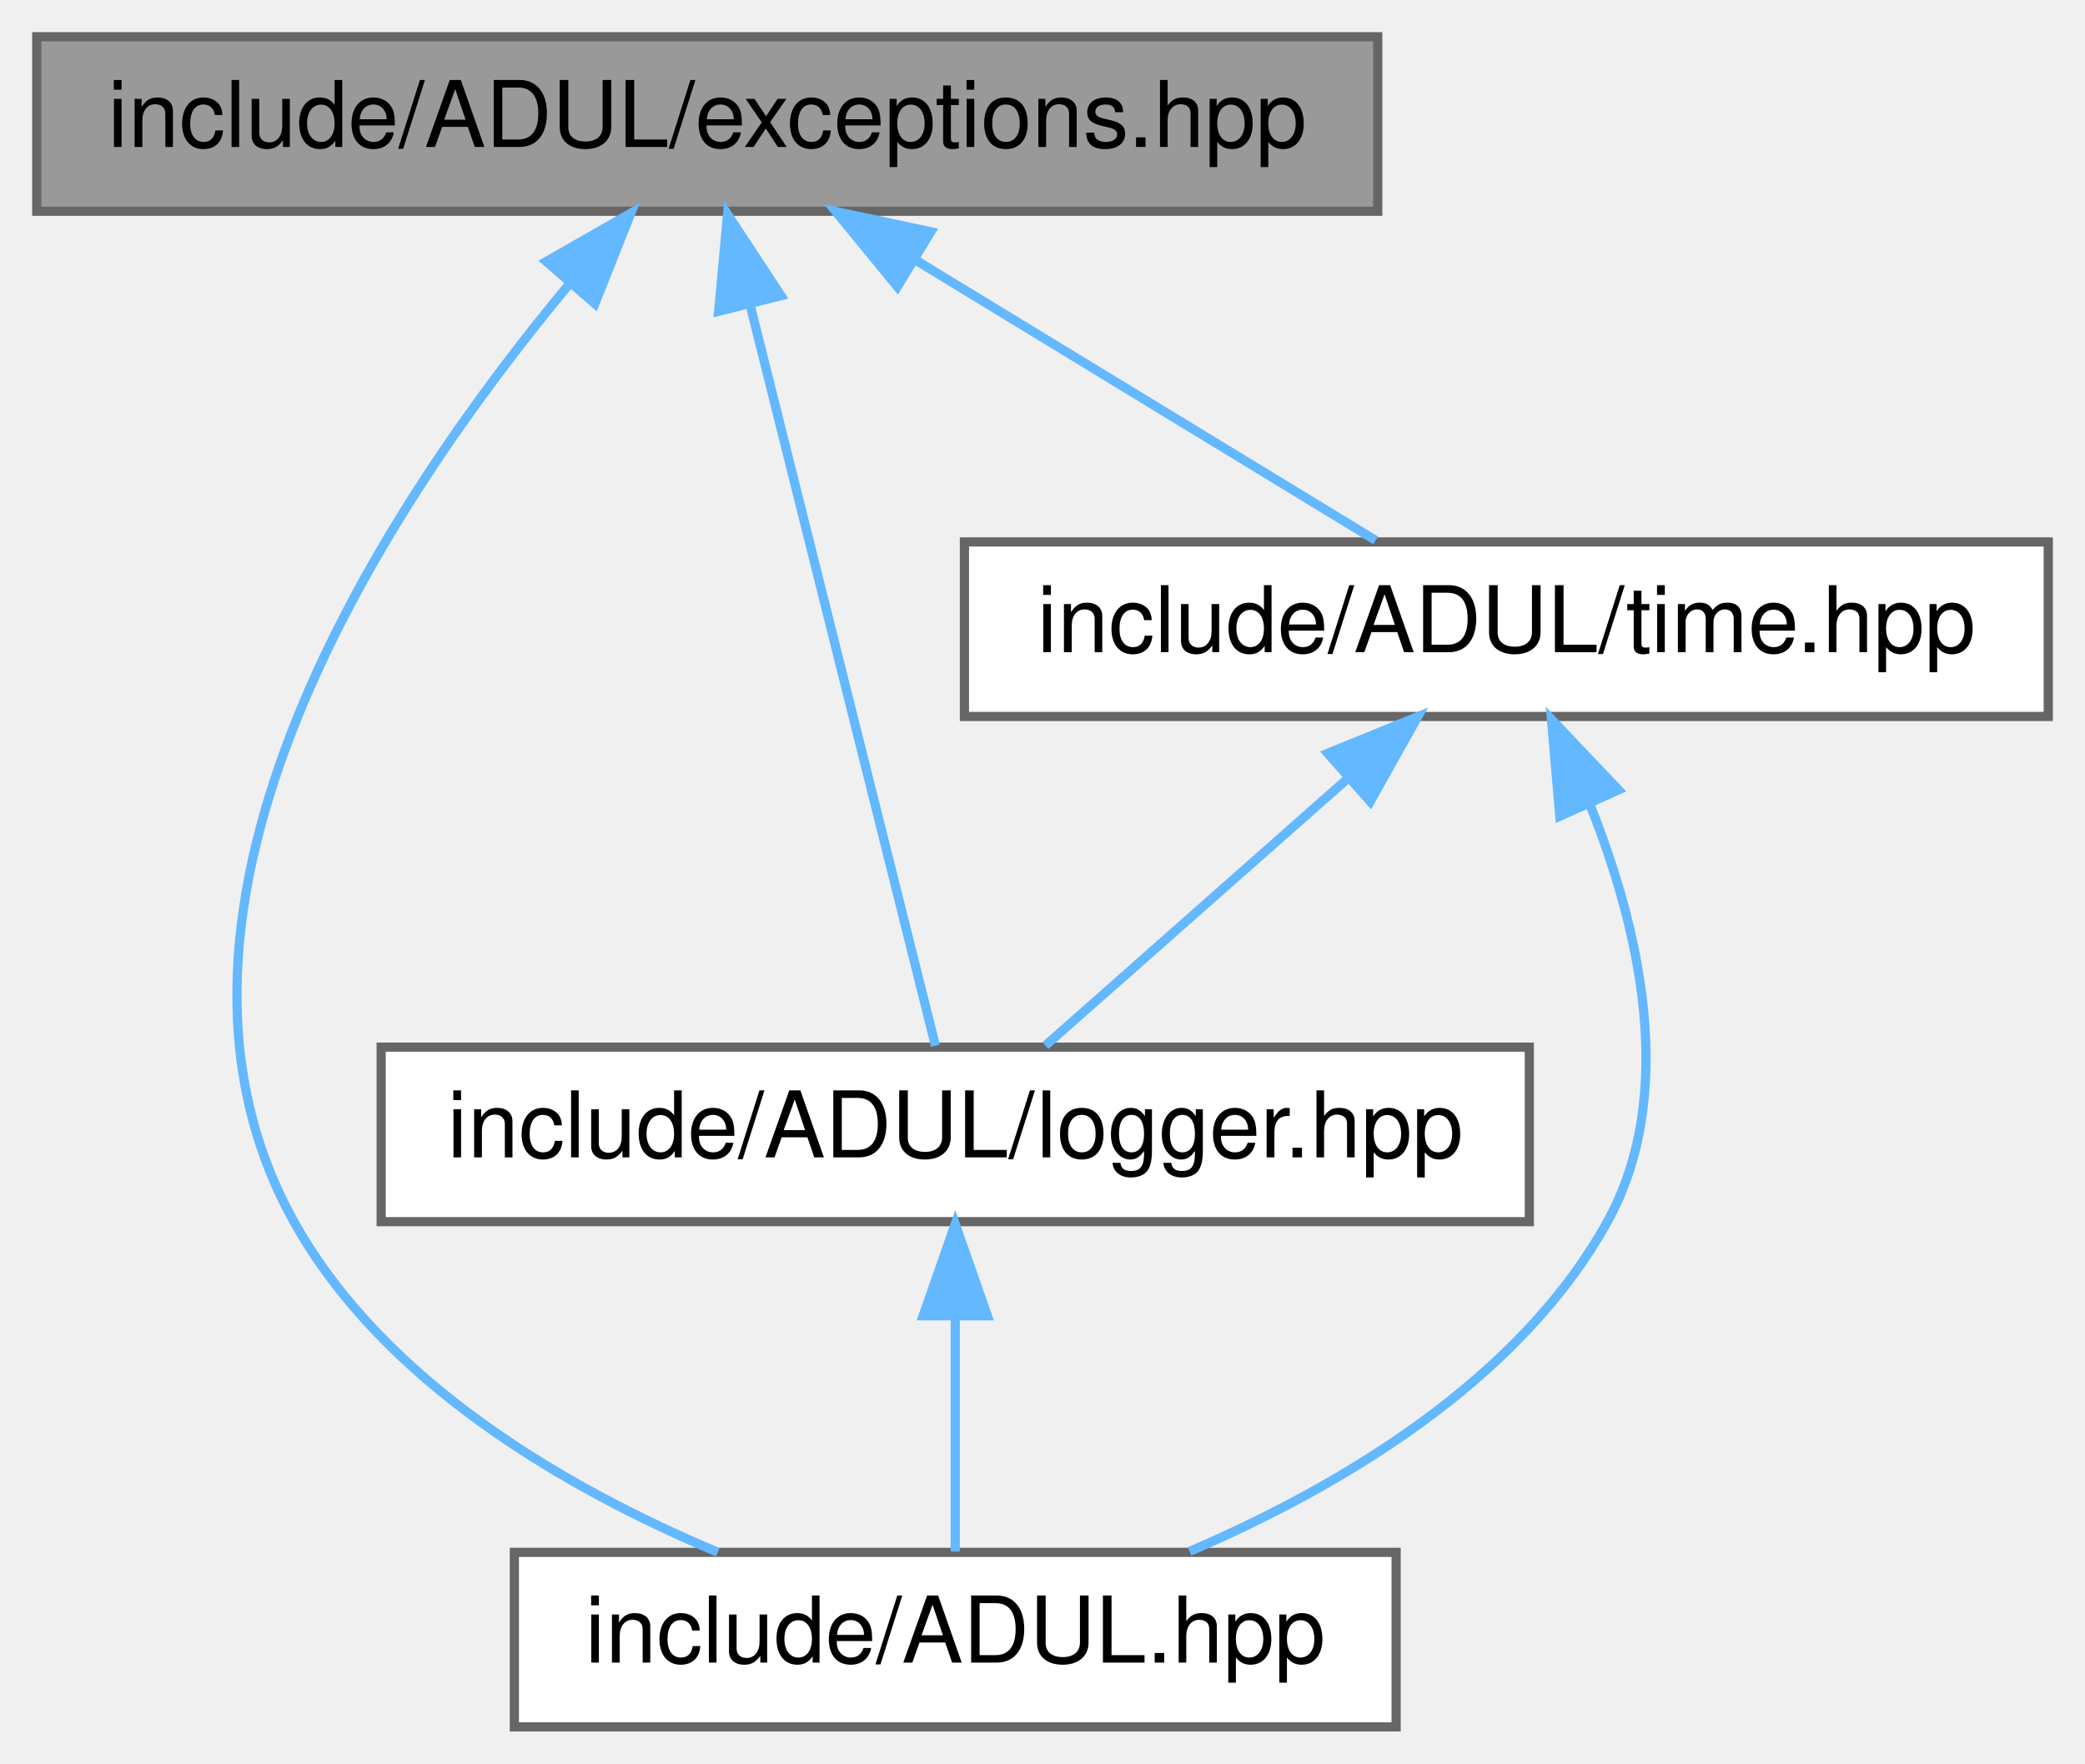
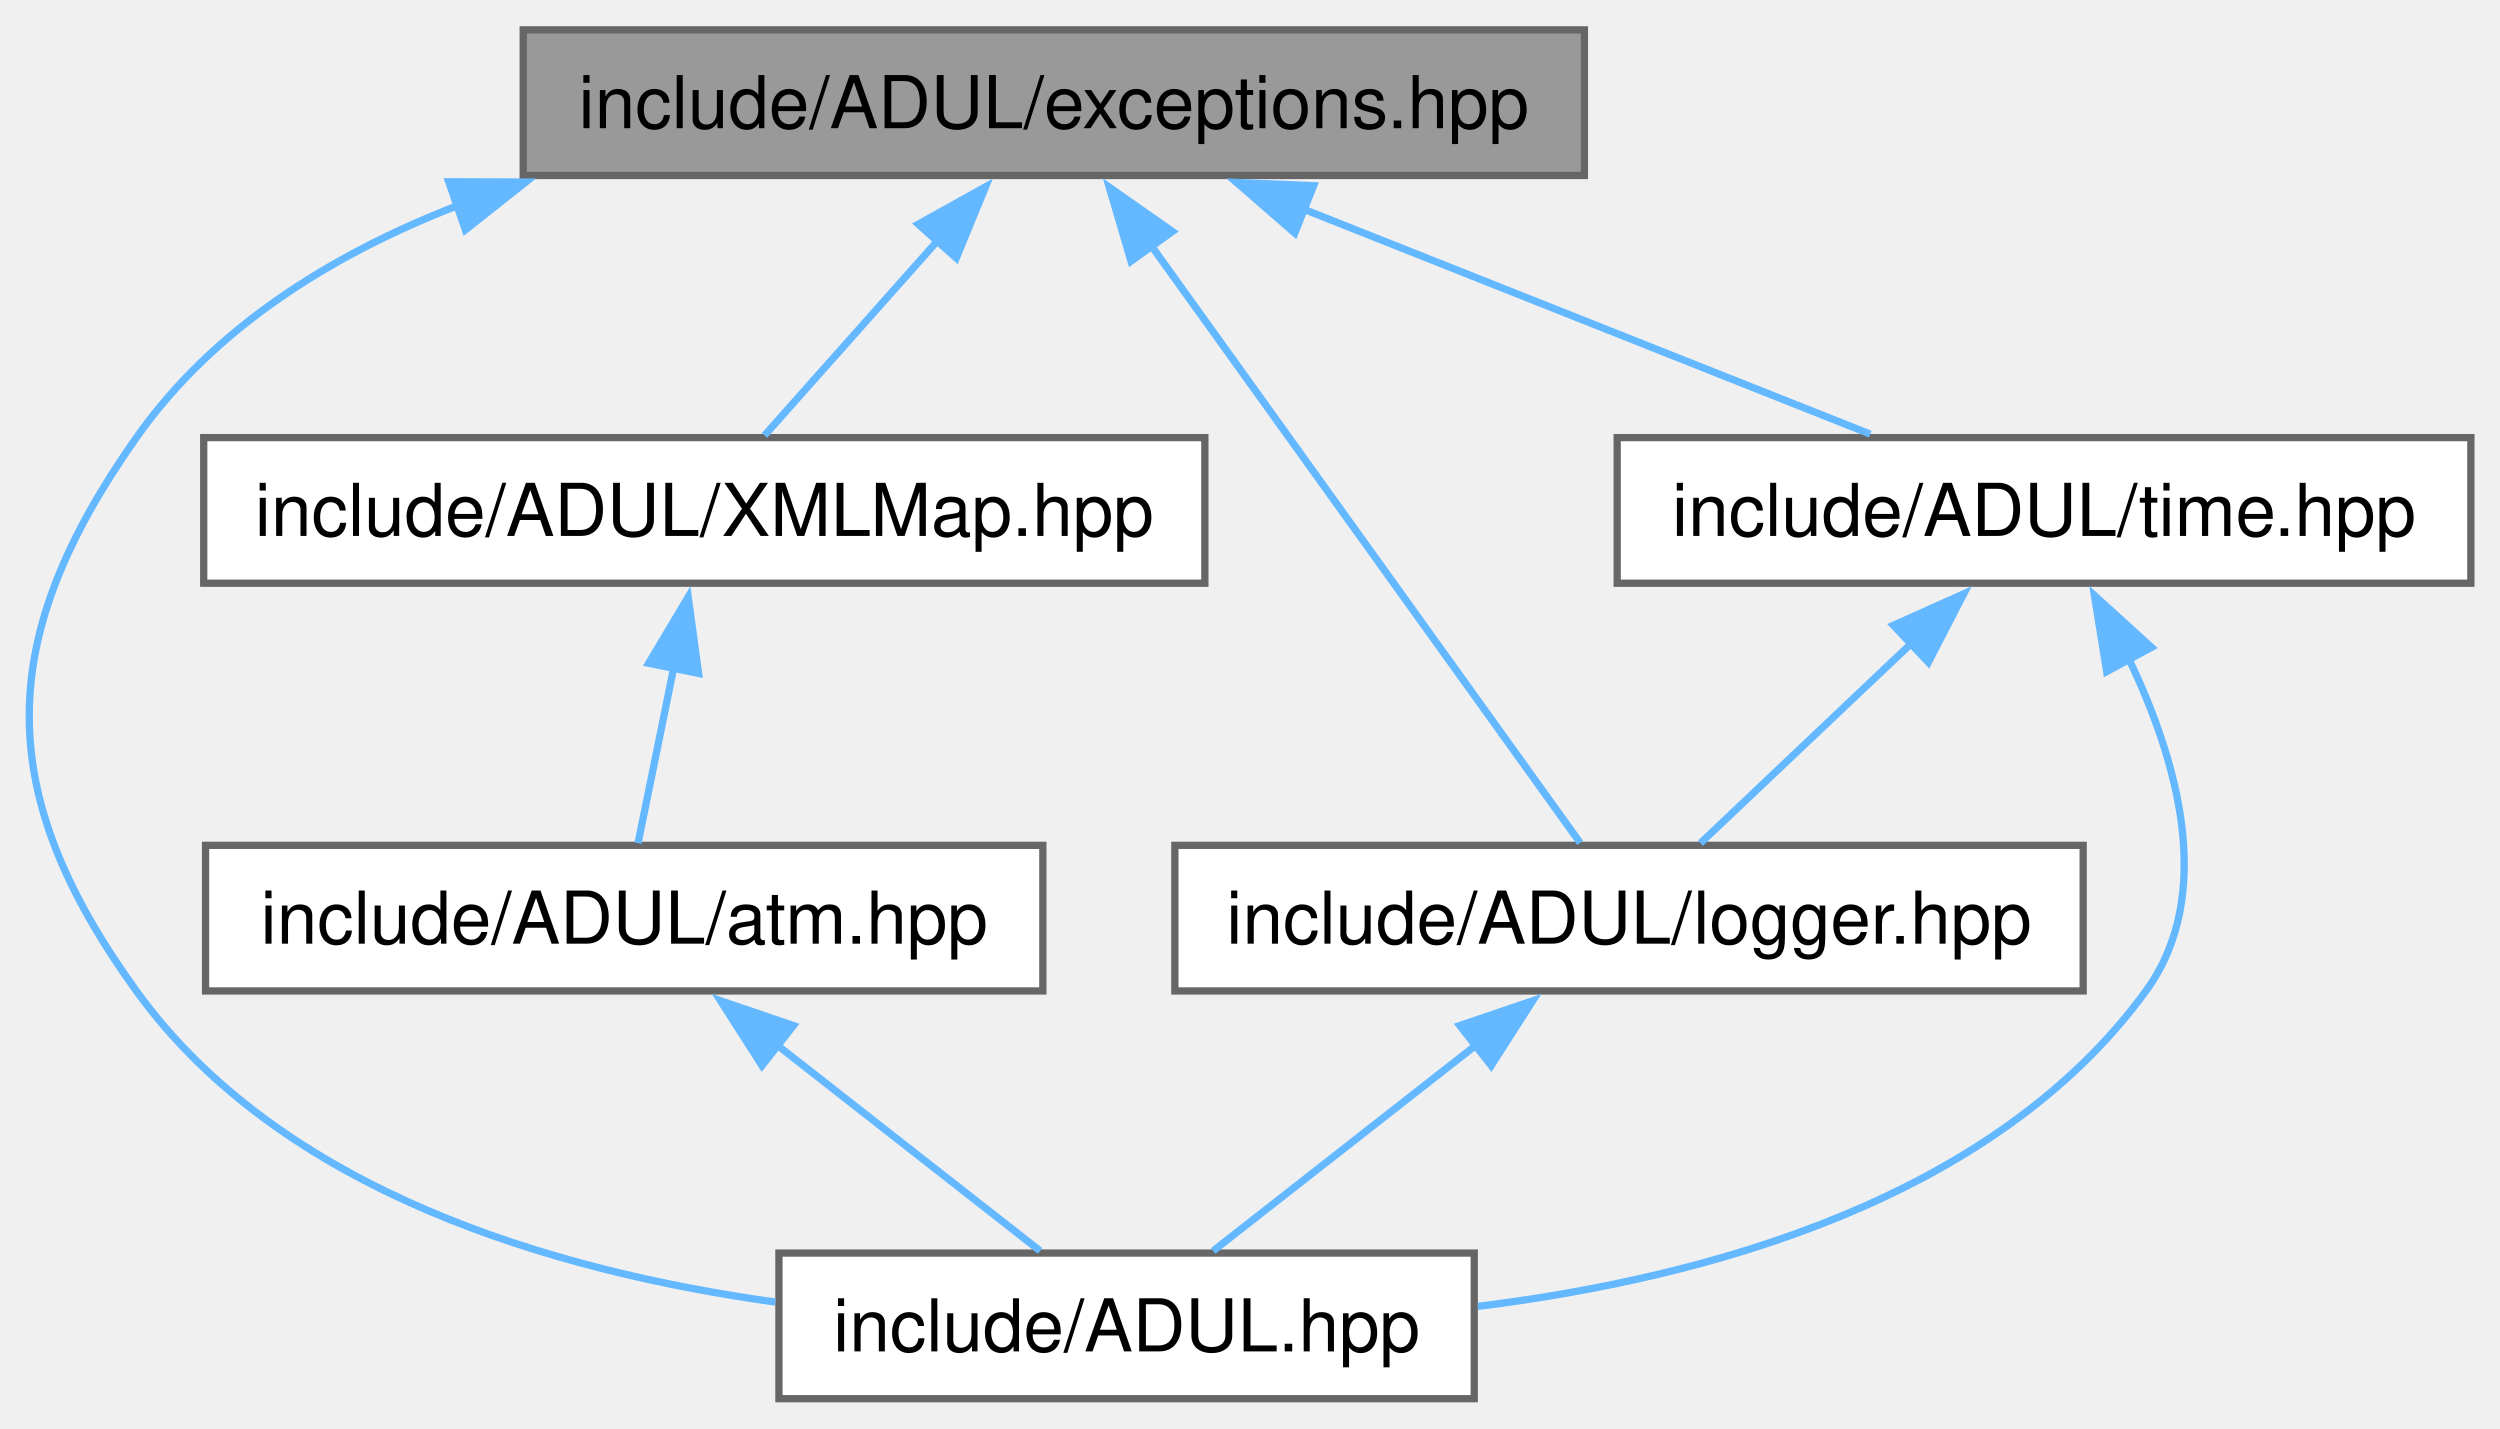
- <svg xmlns="http://www.w3.org/2000/svg" xmlns:xlink="http://www.w3.org/1999/xlink" width="227pt" height="192pt" viewBox="0.00 0.00 227.00 192.00">
-   <g id="graph0" class="graph" transform="scale(1 1) rotate(0) translate(4 188)">
+ <svg xmlns="http://www.w3.org/2000/svg" xmlns:xlink="http://www.w3.org/1999/xlink" width="343pt" height="196pt" viewBox="0.00 0.00 343.36 196.00">
+   <g id="graph0" class="graph" transform="scale(1 1) rotate(0) translate(4 192)">
    <g id="Node000001" class="node">
      <g id="a_Node000001">
        <a xlink:title=" ">
-           <polygon fill="#999999" stroke="#666666" points="146,-184 0,-184 0,-165 146,-165 146,-184" />
-           <text text-anchor="middle" x="73" y="-172" font-family="Helvetica,sans-Serif" font-size="10.00">include/ADUL/exceptions.hpp</text>
+           <polygon fill="#999999" stroke="#666666" points="213.61,-188 67.86,-188 67.86,-168 213.61,-168 213.61,-188" />
+           <text text-anchor="middle" x="140.73" y="-174.5" font-family="Helvetica,sans-Serif" font-size="10.00">include/ADUL/exceptions.hpp</text>
        </a>
      </g>
    </g>
    <g id="Node000002" class="node">
      <g id="a_Node000002">
        <a xlink:href="_a_d_u_l_8hpp.html" target="_top" xlink:title=" ">
-           <polygon fill="white" stroke="#666666" points="148,-19 52,-19 52,0 148,0 148,-19" />
-           <text text-anchor="middle" x="100" y="-7" font-family="Helvetica,sans-Serif" font-size="10.00">include/ADUL.hpp</text>
+           <polygon fill="white" stroke="#666666" points="198.48,-20 102.98,-20 102.98,0 198.48,0 198.48,-20" />
+           <text text-anchor="middle" x="150.73" y="-6.5" font-family="Helvetica,sans-Serif" font-size="10.00">include/ADUL.hpp</text>
        </a>
      </g>
    </g>
    <g id="edge1_Node000001_Node000002" class="edge">
      <g id="a_edge1_Node000001_Node000002">
        <a xlink:title=" ">
-           <path fill="none" stroke="#63b8ff" d="M58.03,-157.13C38.47,-133.64 8.82,-89.41 28,-55 37.8,-37.42 57.73,-25.91 74.15,-19.01" />
-           <polygon fill="#63b8ff" stroke="#63b8ff" points="55.48,-159.53 64.68,-164.79 60.77,-154.94 55.48,-159.53" />
+           <path fill="none" stroke="#63b8ff" d="M58.81,-163.85C41.55,-157.15 25.37,-147.09 14.73,-132 -4.72,-104.39 -5.05,-83.38 14.73,-56 34.61,-28.48 71.96,-17.52 102.49,-13.27" />
+           <polygon fill="#63b8ff" stroke="#63b8ff" points="57.63,-167.14 68.22,-167.1 59.92,-160.53 57.63,-167.14" />
        </a>
      </g>
    </g>
    <g id="Node000003" class="node">
      <g id="a_Node000003">
-         <a xlink:href="logger_8hpp.html" target="_top" xlink:title=" ">
-           <polygon fill="white" stroke="#666666" points="162.5,-74 37.5,-74 37.5,-55 162.5,-55 162.5,-74" />
-           <text text-anchor="middle" x="100" y="-62" font-family="Helvetica,sans-Serif" font-size="10.00">include/ADUL/logger.hpp</text>
+         <a xlink:href="_x_m_l_map_8hpp.html" target="_top" xlink:title=" ">
+           <polygon fill="white" stroke="#666666" points="161.48,-132 23.98,-132 23.98,-112 161.48,-112 161.48,-132" />
+           <text text-anchor="middle" x="92.73" y="-118.5" font-family="Helvetica,sans-Serif" font-size="10.00">include/ADUL/XMLMap.hpp</text>
        </a>
      </g>
    </g>
    <g id="edge2_Node000001_Node000003" class="edge">
      <g id="a_edge2_Node000001_Node000003">
        <a xlink:title=" ">
-           <path fill="none" stroke="#63b8ff" d="M77.67,-154.8C83.57,-131.2 93.48,-91.58 97.84,-74.16" />
-           <polygon fill="#63b8ff" stroke="#63b8ff" points="74.24,-154.11 75.21,-164.66 81.03,-155.81 74.24,-154.11" />
+           <path fill="none" stroke="#63b8ff" d="M124.74,-159C116.79,-150.06 107.51,-139.62 101,-132.3" />
+           <polygon fill="#63b8ff" stroke="#63b8ff" points="122.11,-161.31 131.37,-166.46 127.34,-156.66 122.11,-161.31" />
+         </a>
+       </g>
+     </g>
+     <g id="Node000005" class="node">
+       <g id="a_Node000005">
+         <a xlink:href="logger_8hpp.html" target="_top" xlink:title=" ">
+           <polygon fill="white" stroke="#666666" points="282.11,-76 157.36,-76 157.36,-56 282.11,-56 282.11,-76" />
+           <text text-anchor="middle" x="219.73" y="-62.5" font-family="Helvetica,sans-Serif" font-size="10.00">include/ADUL/logger.hpp</text>
+         </a>
+       </g>
+     </g>
+     <g id="edge5_Node000001_Node000005" class="edge">
+       <g id="a_edge5_Node000001_Node000005">
+         <a xlink:title=" ">
+           <path fill="none" stroke="#63b8ff" d="M153.96,-158.58C171,-134.86 199.97,-94.52 213.02,-76.35" />
+           <polygon fill="#63b8ff" stroke="#63b8ff" points="151.34,-156.23 148.35,-166.39 157.03,-160.31 151.34,-156.23" />
+         </a>
+       </g>
+     </g>
+     <g id="Node000006" class="node">
+       <g id="a_Node000006">
+         <a xlink:href="time_8hpp.html" target="_top" xlink:title=" ">
+           <polygon fill="white" stroke="#666666" points="335.36,-132 218.11,-132 218.11,-112 335.36,-112 335.36,-132" />
+           <text text-anchor="middle" x="276.73" y="-118.5" font-family="Helvetica,sans-Serif" font-size="10.00">include/ADUL/time.hpp</text>
+         </a>
+       </g>
+     </g>
+     <g id="edge7_Node000001_Node000006" class="edge">
+       <g id="a_edge7_Node000001_Node000006">
+         <a xlink:title=" ">
+           <path fill="none" stroke="#63b8ff" d="M174.98,-163.4C199.28,-153.75 231.29,-141.05 252.86,-132.48" />
+           <polygon fill="#63b8ff" stroke="#63b8ff" points="173.83,-160.09 165.83,-167.04 176.42,-166.6 173.83,-160.09" />
        </a>
      </g>
    </g>
    <g id="Node000004" class="node">
      <g id="a_Node000004">
-         <a xlink:href="time_8hpp.html" target="_top" xlink:title=" ">
-           <polygon fill="white" stroke="#666666" points="219,-129 101,-129 101,-110 219,-110 219,-129" />
-           <text text-anchor="middle" x="160" y="-117" font-family="Helvetica,sans-Serif" font-size="10.00">include/ADUL/time.hpp</text>
+         <a xlink:href="atm_8hpp.html" target="_top" xlink:title=" ">
+           <polygon fill="white" stroke="#666666" points="139.23,-76 24.23,-76 24.23,-56 139.23,-56 139.23,-76" />
+           <text text-anchor="middle" x="81.73" y="-62.5" font-family="Helvetica,sans-Serif" font-size="10.00">include/ADUL/atm.hpp</text>
        </a>
      </g>
    </g>
-     <g id="edge4_Node000001_Node000004" class="edge">
-       <g id="a_edge4_Node000001_Node000004">
+     <g id="edge3_Node000003_Node000004" class="edge">
+       <g id="a_edge3_Node000003_Node000004">
        <a xlink:title=" ">
-           <path fill="none" stroke="#63b8ff" d="M95.66,-159.7C111.51,-150.04 132.19,-137.44 145.77,-129.17" />
-           <polygon fill="#63b8ff" stroke="#63b8ff" points="93.7,-156.79 86.98,-164.98 97.34,-162.77 93.7,-156.79" />
+           <path fill="none" stroke="#63b8ff" d="M88.54,-100.43C86.85,-92.11 84.98,-82.93 83.63,-76.3" />
+           <polygon fill="#63b8ff" stroke="#63b8ff" points="85.09,-101.01 90.52,-110.11 91.95,-99.61 85.09,-101.01" />
        </a>
      </g>
    </g>
-     <g id="edge3_Node000003_Node000002" class="edge">
-       <g id="a_edge3_Node000003_Node000002">
+     <g id="edge4_Node000004_Node000002" class="edge">
+       <g id="a_edge4_Node000004_Node000002">
        <a xlink:title=" ">
-           <path fill="none" stroke="#63b8ff" d="M100,-44.66C100,-35.93 100,-25.99 100,-19.09" />
-           <polygon fill="#63b8ff" stroke="#63b8ff" points="96.5,-44.75 100,-54.75 103.5,-44.75 96.5,-44.75" />
+           <path fill="none" stroke="#63b8ff" d="M102.59,-48.68C114.46,-39.39 128.9,-28.09 138.85,-20.3" />
+           <polygon fill="#63b8ff" stroke="#63b8ff" points="100.66,-45.74 94.95,-54.66 104.98,-51.25 100.66,-45.74" />
        </a>
      </g>
    </g>
-     <g id="edge5_Node000004_Node000002" class="edge">
-       <g id="a_edge5_Node000004_Node000002">
+     <g id="edge6_Node000005_Node000002" class="edge">
+       <g id="a_edge6_Node000005_Node000002">
        <a xlink:title=" ">
-           <path fill="none" stroke="#63b8ff" d="M169.17,-100.22C174.47,-86.93 178.69,-68.9 171,-55 161.35,-37.56 141.69,-26.04 125.51,-19.1" />
-           <polygon fill="#63b8ff" stroke="#63b8ff" points="165.82,-99.14 164.91,-109.69 172.21,-102.01 165.82,-99.14" />
+           <path fill="none" stroke="#63b8ff" d="M198.88,-48.68C187.01,-39.39 172.57,-28.09 162.62,-20.3" />
+           <polygon fill="#63b8ff" stroke="#63b8ff" points="196.49,-51.25 206.52,-54.66 200.81,-45.74 196.49,-51.25" />
        </a>
      </g>
    </g>
-     <g id="edge6_Node000004_Node000003" class="edge">
-       <g id="a_edge6_Node000004_Node000003">
+     <g id="edge8_Node000006_Node000002" class="edge">
+       <g id="a_edge8_Node000006_Node000002">
        <a xlink:title=" ">
-           <path fill="none" stroke="#63b8ff" d="M142.82,-103.32C132.12,-93.87 118.74,-82.06 109.82,-74.17" />
-           <polygon fill="#63b8ff" stroke="#63b8ff" points="140.55,-105.99 150.36,-109.98 145.18,-100.74 140.55,-105.99" />
+           <path fill="none" stroke="#63b8ff" d="M288.33,-101.7C295.02,-87.8 300.39,-69.25 290.73,-56 269.91,-27.43 230.64,-16.6 198.98,-12.68" />
+           <polygon fill="#63b8ff" stroke="#63b8ff" points="285.34,-99.86 283.66,-110.32 291.5,-103.2 285.34,-99.86" />
+         </a>
+       </g>
+     </g>
+     <g id="edge9_Node000006_Node000005" class="edge">
+       <g id="a_edge9_Node000006_Node000005">
+         <a xlink:title=" ">
+           <path fill="none" stroke="#63b8ff" d="M258.63,-103.85C248.99,-94.72 237.53,-83.86 229.55,-76.3" />
+           <polygon fill="#63b8ff" stroke="#63b8ff" points="256.04,-106.22 265.71,-110.55 260.85,-101.13 256.04,-106.22" />
        </a>
      </g>
    </g>
  </g>
</svg>
